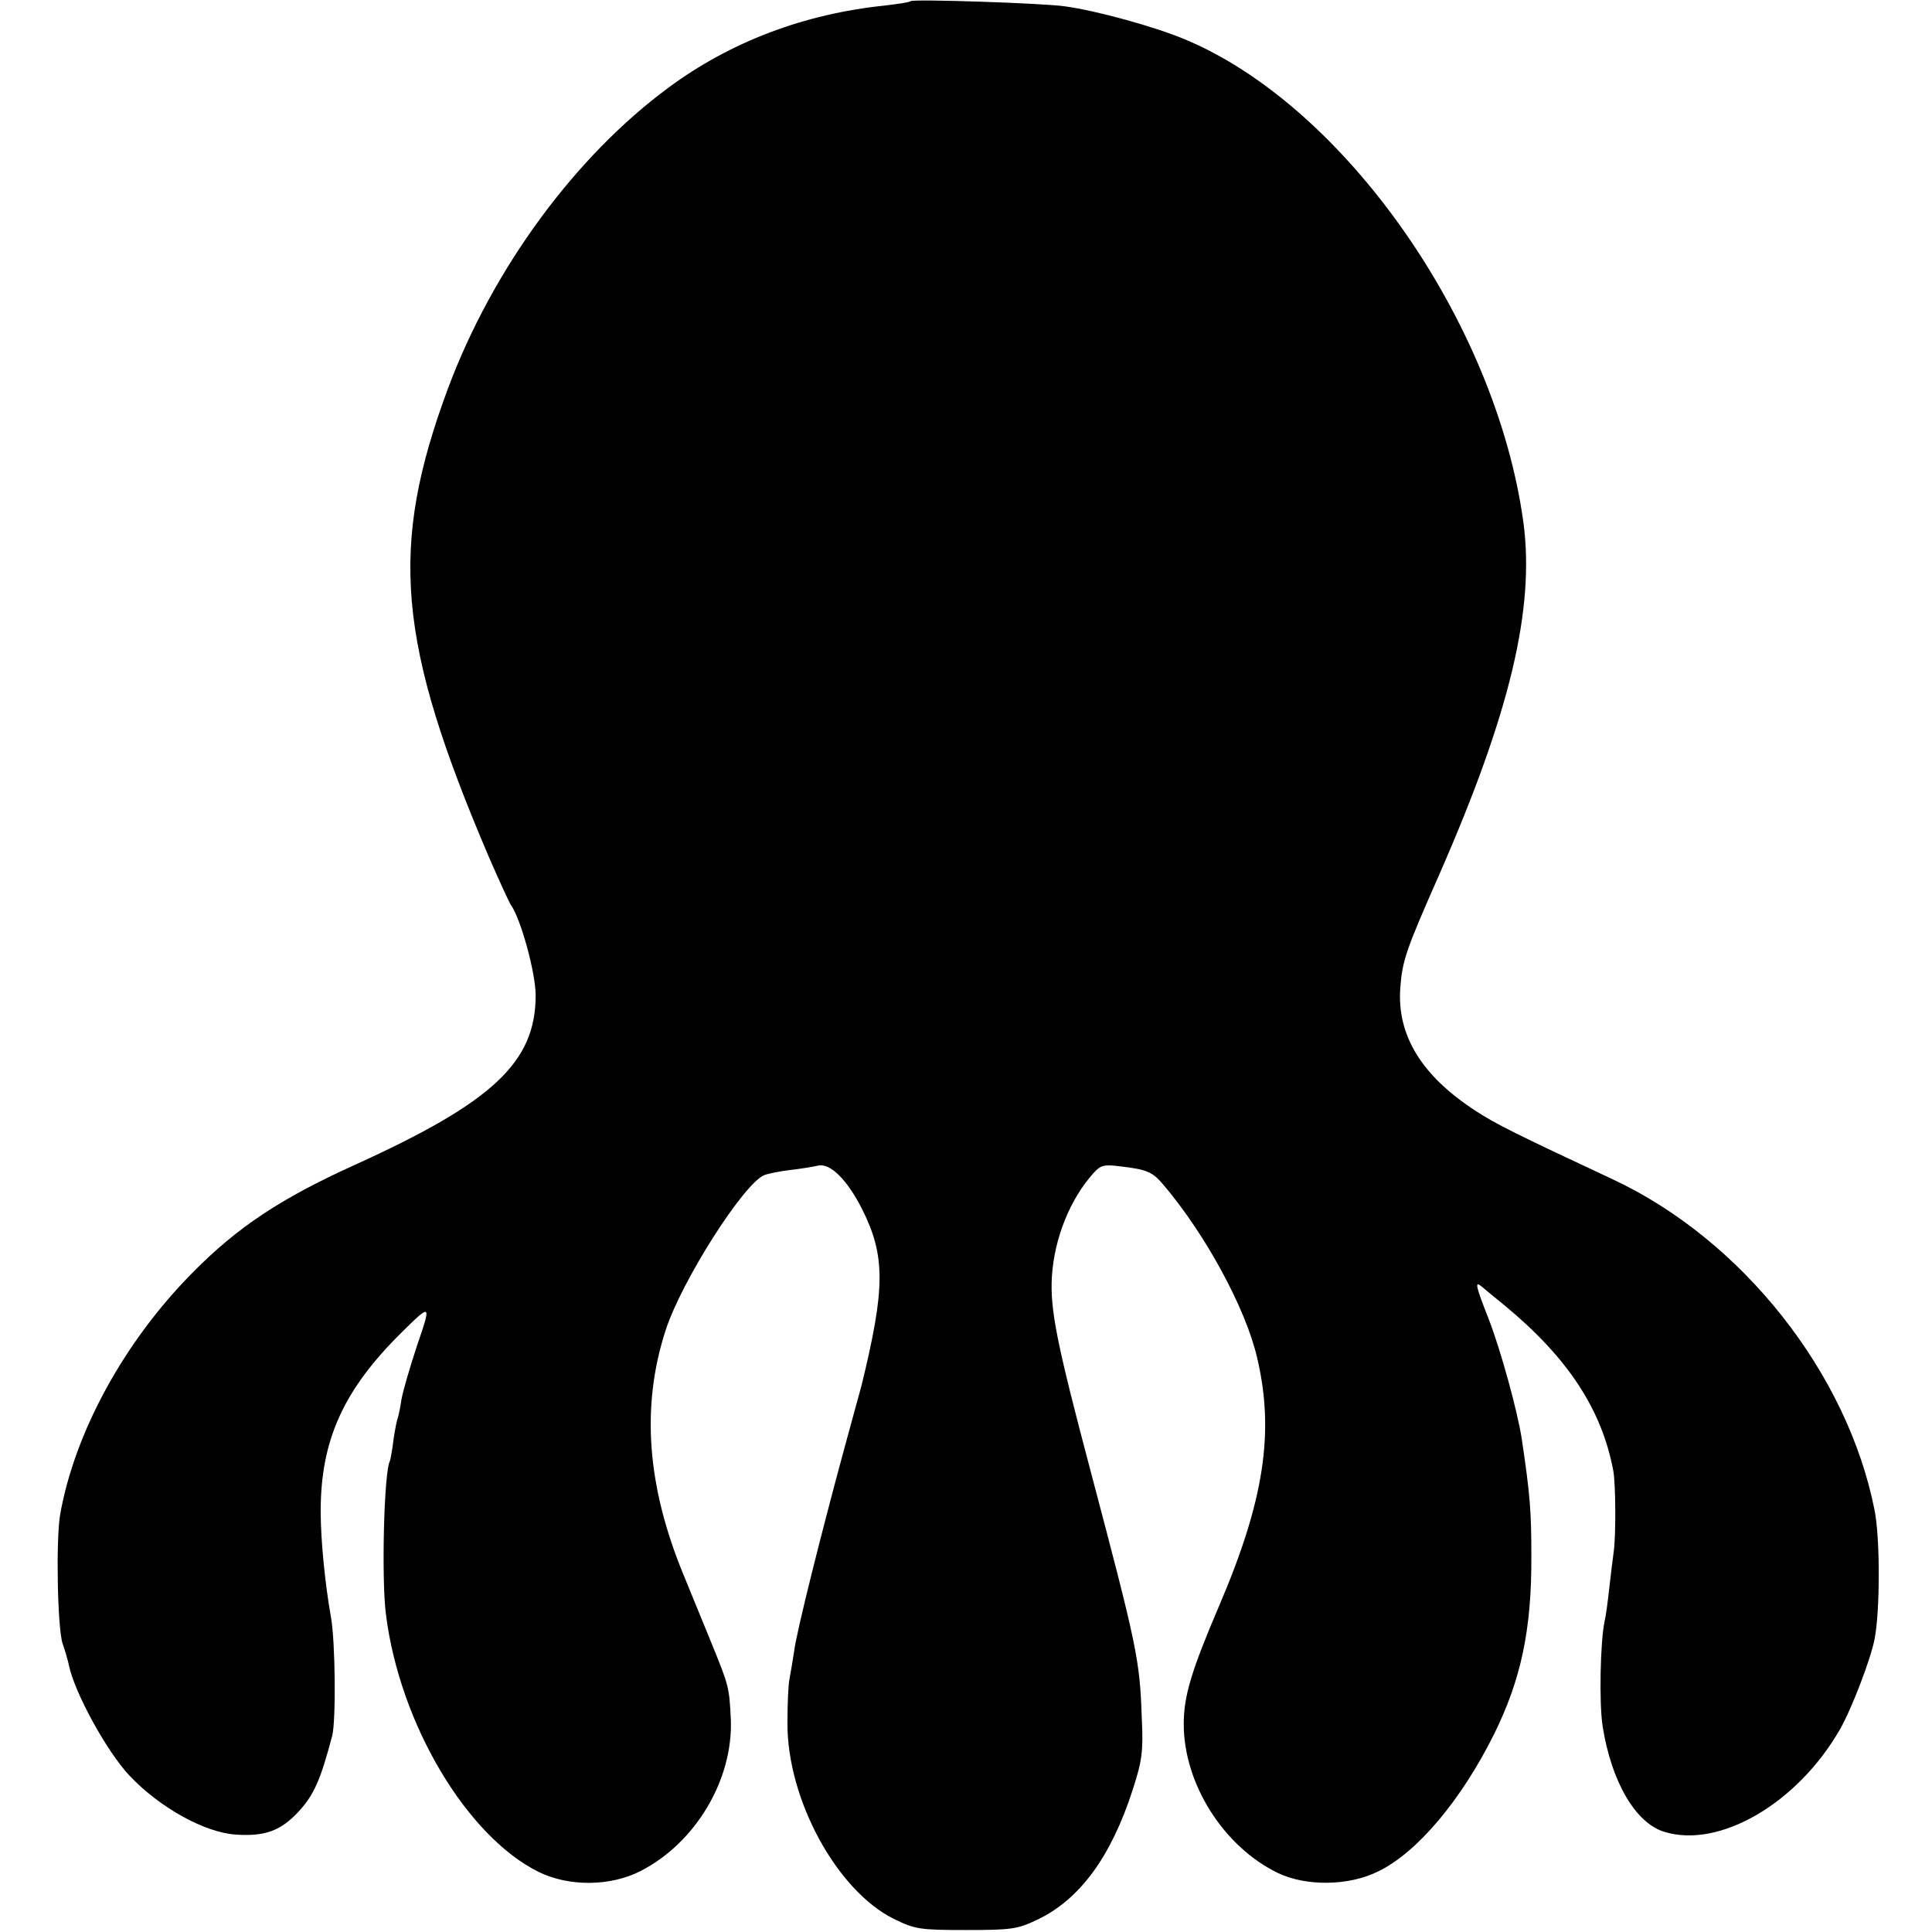
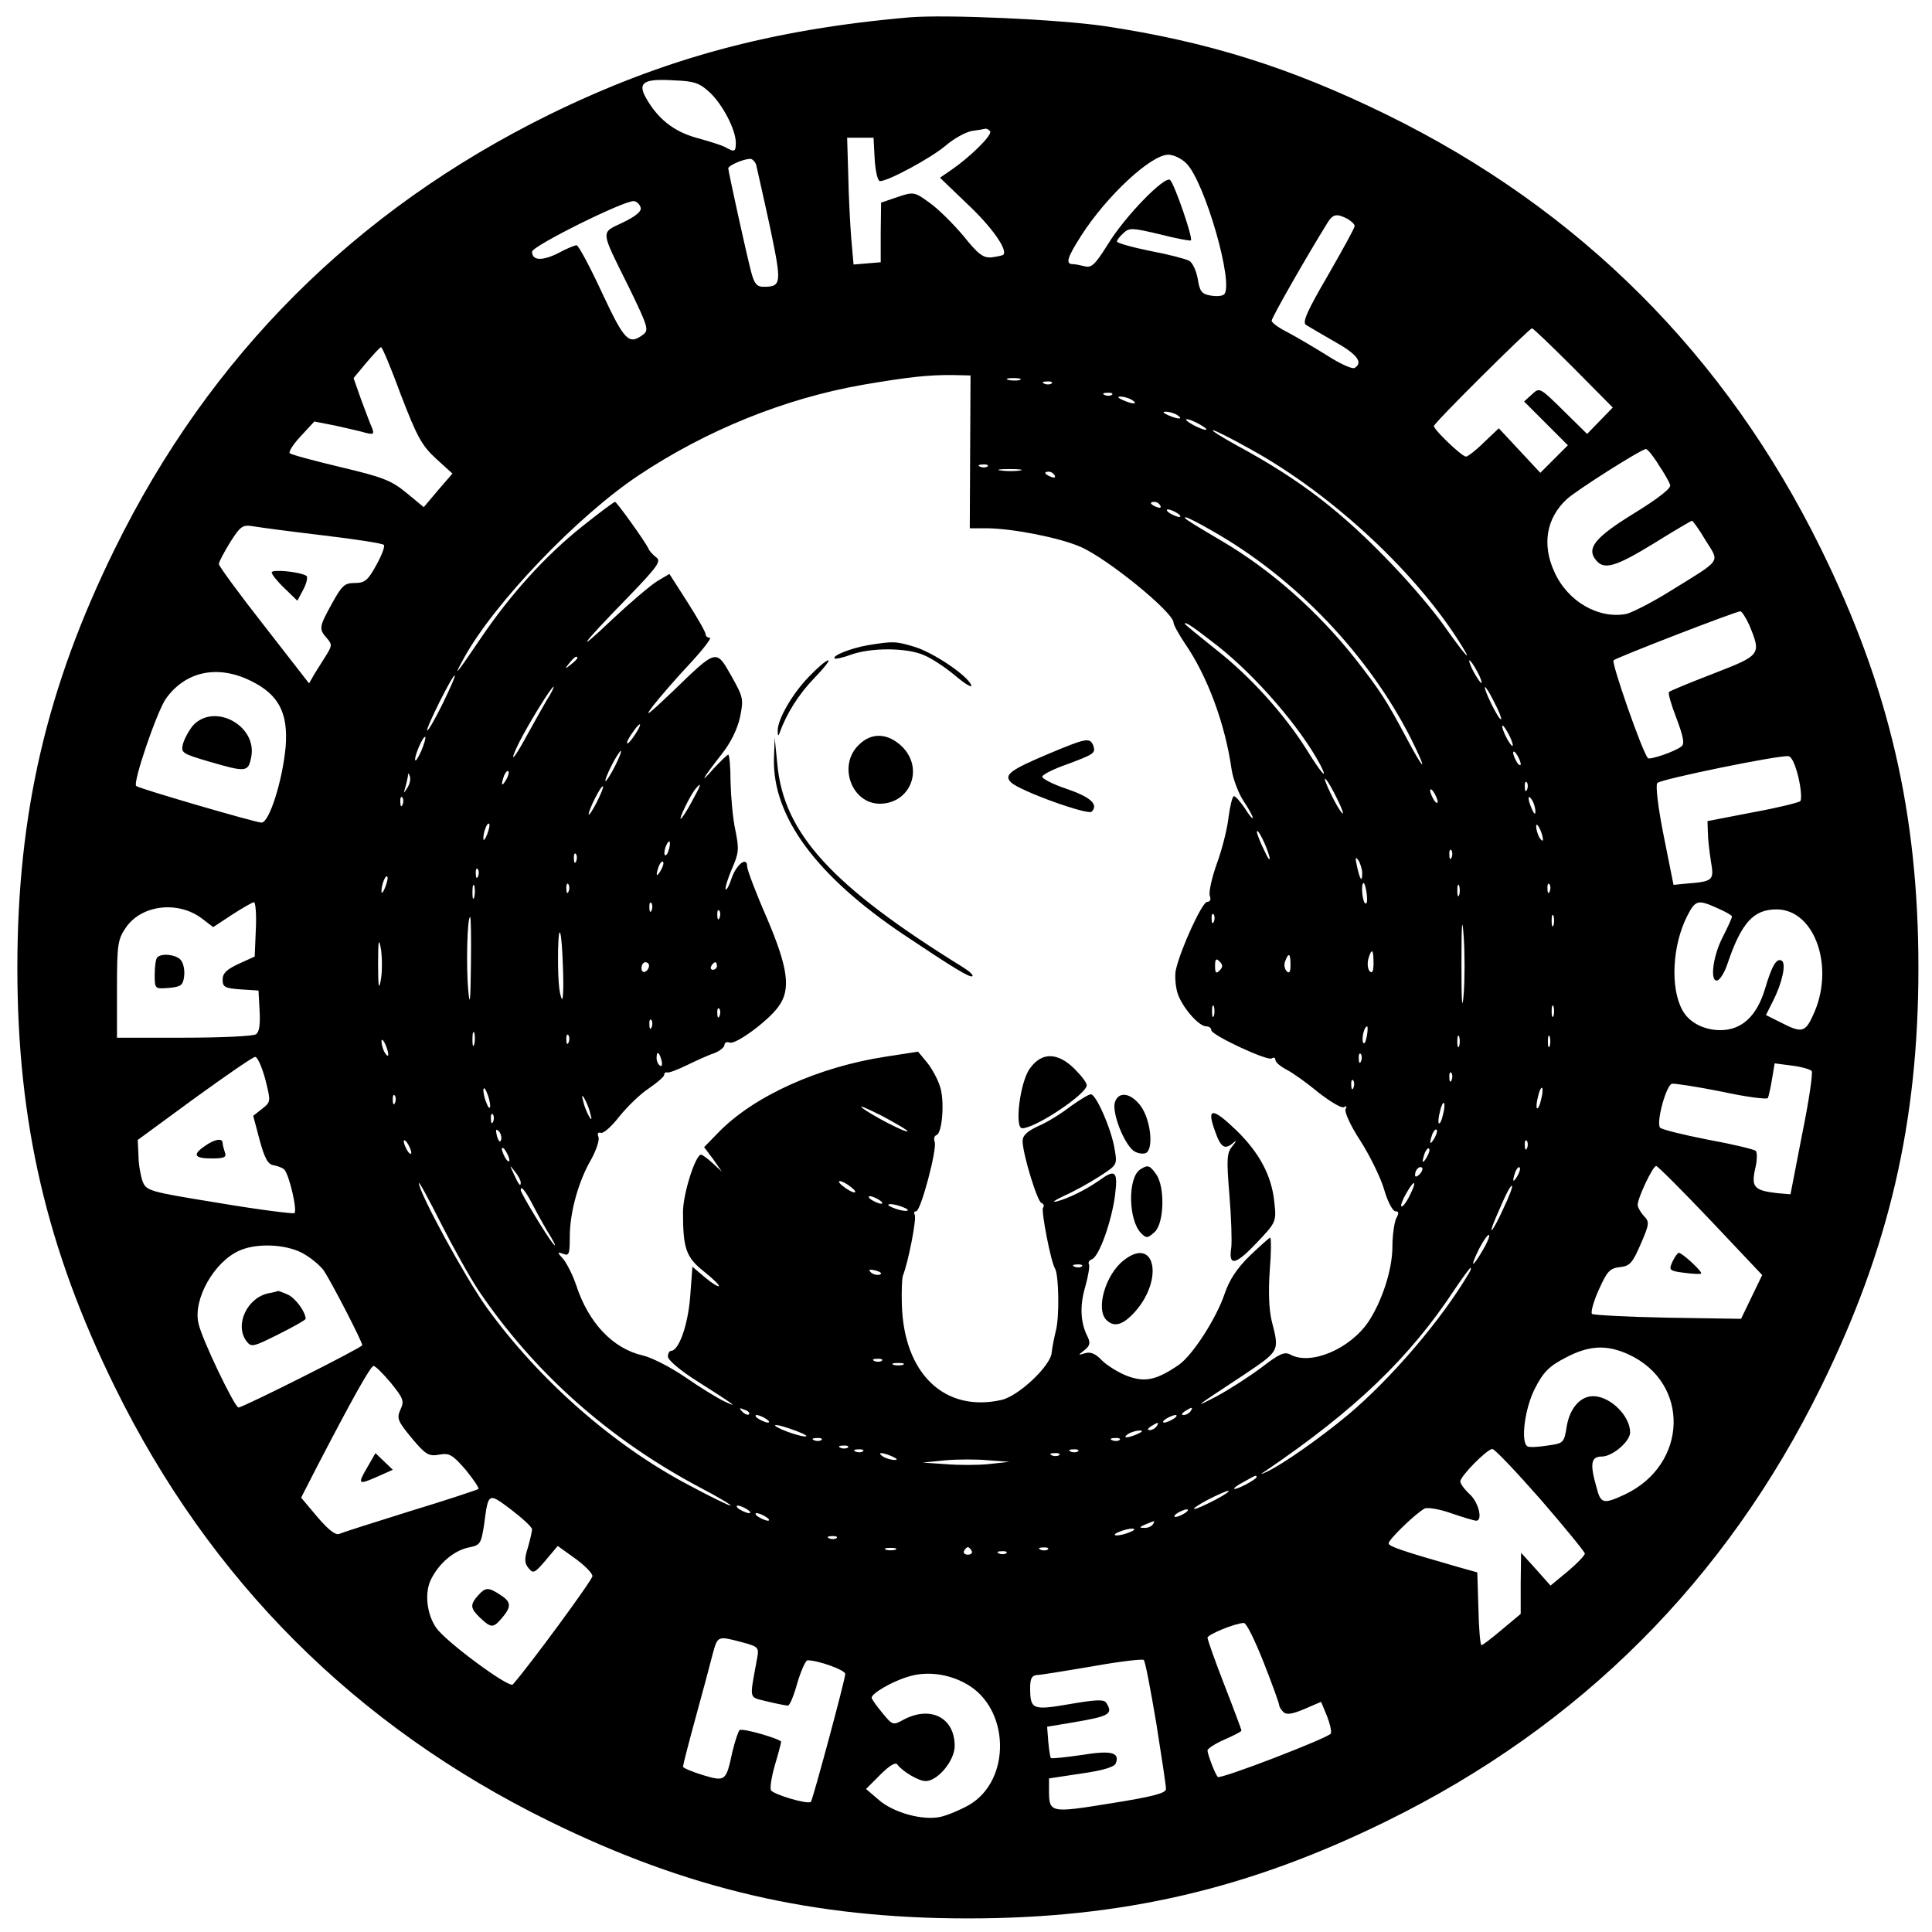
- <svg xmlns="http://www.w3.org/2000/svg" version="1.0" width="488pt" height="488pt" viewBox="0 0 488 488" preserveAspectRatio="xMidYMid meet">
-   <g transform="translate(0,488) scale(0.1,-0.1)" fill="#000000" stroke="none">
-     <path d="M2300 4877 c-3 -3 -32 -7 -65 -11 -203 -21 -389 -91 -546 -207 -236 -174 -444 -457 -557 -759 -150 -403 -129 -642 103 -1185 26 -60 51 -114 55 -120 25 -34 63 -172 63 -229 0 -169 -108 -270 -456 -428 -188 -85 -298 -158 -412 -274 -171 -173 -296 -401 -333 -609 -11 -64 -7 -286 6 -326 7 -20 14 -45 16 -55 14 -69 96 -219 154 -280 77 -81 190 -143 268 -148 74 -5 114 10 159 59 38 42 54 77 84 190 10 39 8 239 -3 300 -15 84 -26 195 -26 268 0 180 58 307 205 452 74 73 75 73 39 -32 -18 -54 -36 -116 -40 -138 -3 -22 -8 -43 -9 -46 -2 -3 -7 -28 -11 -55 -3 -27 -8 -51 -9 -54 -15 -24 -22 -300 -10 -389 35 -276 204 -559 385 -649 77 -38 182 -37 258 2 139 71 234 231 228 383 -4 82 -5 85 -49 193 -19 47 -51 124 -70 171 -93 225 -108 426 -46 618 40 125 199 374 250 393 11 4 41 10 67 13 26 3 57 8 69 11 31 6 73 -36 111 -111 59 -118 58 -200 -2 -445 -2 -8 -21 -76 -41 -150 -61 -224 -123 -472 -129 -520 -4 -25 -9 -57 -12 -72 -3 -14 -5 -64 -5 -110 -1 -193 125 -424 269 -495 53 -26 65 -28 182 -28 114 0 130 2 180 26 107 51 186 158 241 328 24 74 27 98 23 181 -5 148 -11 177 -130 627 -85 321 -102 406 -97 489 6 96 46 196 106 262 17 19 27 21 66 16 69 -8 82 -14 110 -47 106 -125 207 -311 236 -435 45 -189 18 -363 -96 -629 -70 -164 -89 -227 -89 -298 0 -151 101 -310 238 -376 71 -34 179 -33 253 4 98 47 210 180 293 347 68 138 95 264 94 450 0 112 -3 153 -24 294 -10 68 -53 225 -84 305 -33 84 -36 97 -17 81 6 -5 32 -27 57 -47 160 -132 246 -263 275 -418 6 -32 7 -163 1 -205 -2 -14 -7 -54 -11 -90 -4 -36 -9 -74 -12 -85 -11 -53 -14 -207 -5 -265 22 -140 83 -245 156 -267 139 -43 336 72 443 258 29 50 78 177 88 229 14 72 14 255 0 325 -68 346 -334 683 -661 836 -246 115 -296 140 -345 172 -138 89 -201 192 -192 312 5 68 14 95 98 285 179 408 242 672 213 890 -69 506 -452 1053 -856 1221 -77 32 -222 72 -302 83 -55 8 -384 19 -390 13z" />
+ <svg xmlns="http://www.w3.org/2000/svg" version="1.0" width="512pt" height="512pt" viewBox="0 0 512 512" preserveAspectRatio="xMidYMid meet">
+   <g transform="translate(0,512) scale(0.1,-0.1)" fill="#000000" stroke="none">
+     <path d="M2410 5074 c-367 -32 -651 -109 -955 -258 -513 -253 -899 -638 -1151 -1151 -180 -366 -258 -700 -258 -1110 0 -410 78 -744 258 -1110 252 -513 638 -899 1151 -1151 366 -180 700 -258 1110 -258 410 0 744 78 1110 258 513 252 899 638 1151 1151 180 366 258 700 258 1110 0 410 -78 744 -258 1110 -252 513 -639 900 -1151 1151 -257 126 -476 194 -749 235 -125 18 -420 31 -516 23z m-529 -199 c35 -33 68 -98 69 -132 0 -26 -3 -27 -28 -13 -9 5 -44 16 -77 25 -61 17 -104 52 -135 109 -20 38 -2 48 77 43 53 -2 67 -7 94 -32z m743 -103 c6 -10 -52 -67 -101 -101 l-32 -22 73 -70 c64 -60 107 -121 95 -134 -2 -2 -16 -5 -31 -7 -22 -2 -35 7 -75 57 -27 32 -67 72 -90 88 -40 29 -42 29 -84 15 l-44 -15 -1 -79 0 -79 -36 -3 -36 -3 -6 68 c-3 37 -7 113 -8 168 l-3 100 35 0 35 0 3 -57 c2 -32 8 -58 14 -58 22 0 135 61 174 94 22 19 53 36 70 39 16 2 32 5 36 6 4 0 9 -3 12 -7z m520 -85 c49 -49 127 -321 100 -347 -5 -5 -21 -6 -37 -3 -23 4 -28 12 -33 45 -4 21 -14 43 -23 47 -9 5 -55 17 -103 26 -49 10 -88 21 -88 25 0 4 8 14 18 23 15 14 24 13 96 -4 43 -11 80 -18 82 -16 6 6 -43 148 -55 160 -13 13 -120 -96 -166 -172 -32 -51 -42 -61 -59 -57 -12 3 -27 6 -33 6 -20 0 -15 17 22 75 67 105 185 215 231 215 14 0 35 -10 48 -23z m-1140 -4 c2 -10 19 -83 36 -162 32 -153 32 -161 -17 -161 -17 0 -24 8 -32 38 -13 49 -61 268 -61 276 0 7 38 24 57 25 6 1 14 -7 17 -16z m-306 -114 c2 -10 -15 -23 -48 -39 -59 -28 -60 -17 17 -172 51 -105 53 -113 37 -125 -38 -28 -49 -16 -109 112 -32 69 -62 125 -67 125 -5 0 -27 -9 -49 -21 -42 -21 -69 -20 -69 4 0 15 246 137 270 134 8 -1 16 -9 18 -18z m1873 -29 c10 -6 19 -14 19 -19 0 -5 -32 -63 -71 -131 -56 -96 -68 -124 -58 -131 8 -5 42 -25 77 -45 59 -33 75 -55 52 -69 -6 -4 -39 11 -73 33 -34 21 -81 49 -104 61 -24 12 -43 26 -43 31 0 8 90 166 147 258 15 25 25 27 54 12z m599 -395 l104 -105 -34 -35 -34 -35 -63 62 c-62 61 -63 62 -83 43 l-21 -19 58 -58 58 -58 -37 -37 -36 -36 -55 59 -55 59 -39 -37 c-21 -21 -43 -38 -48 -38 -11 0 -85 71 -85 81 0 8 252 258 260 259 3 0 52 -47 110 -105z m-3107 -73 c42 -109 55 -133 92 -167 l44 -40 -38 -44 -38 -45 -46 38 c-40 33 -64 42 -174 68 -71 17 -131 33 -135 37 -4 3 9 24 29 45 l36 39 56 -11 c31 -7 67 -15 80 -19 21 -5 23 -4 17 13 -5 10 -17 44 -29 75 l-20 57 34 41 c19 22 36 41 39 41 3 0 27 -57 53 -128z m1508 -149 l-1 -203 47 0 c69 -1 191 -25 246 -49 72 -31 247 -174 247 -201 0 -6 14 -31 30 -55 60 -87 107 -214 124 -335 4 -25 18 -62 31 -82 14 -21 25 -41 25 -45 0 -5 -10 7 -21 25 -12 17 -24 32 -29 32 -4 0 -10 -25 -14 -54 -3 -30 -17 -86 -31 -124 -14 -39 -22 -77 -19 -86 4 -10 1 -16 -7 -16 -13 0 -71 -126 -83 -181 -3 -14 -1 -41 4 -59 11 -37 56 -90 77 -90 7 0 13 -4 13 -10 0 -13 148 -82 160 -75 6 4 10 2 10 -4 0 -6 13 -17 30 -26 16 -8 55 -36 85 -61 31 -24 61 -42 67 -38 7 4 8 3 4 -5 -4 -6 12 -43 39 -84 25 -39 54 -98 63 -129 9 -32 23 -58 30 -58 9 0 10 -5 2 -19 -5 -11 -10 -45 -10 -75 0 -60 -27 -143 -63 -198 -49 -73 -153 -117 -207 -88 -16 9 -30 2 -77 -34 -32 -24 -85 -58 -118 -76 -66 -34 -63 -32 69 55 98 66 97 63 76 145 -7 29 -9 77 -5 133 4 48 4 87 1 87 -2 0 -27 -22 -54 -48 -34 -33 -54 -64 -66 -99 -22 -66 -85 -164 -122 -190 -60 -41 -90 -47 -138 -29 -23 9 -53 28 -66 41 -17 18 -30 23 -44 19 -20 -6 -20 -6 -2 8 14 11 16 19 9 34 -20 38 -22 83 -7 134 8 28 12 54 10 59 -3 5 0 11 8 14 19 8 52 100 61 170 8 64 1 70 -43 38 -36 -25 -81 -47 -112 -55 -14 -3 -5 3 20 15 25 11 67 34 93 51 48 31 48 31 41 72 -8 52 -49 146 -63 146 -6 0 -30 -15 -54 -32 -23 -18 -61 -42 -85 -52 -30 -14 -42 -25 -42 -40 0 -33 39 -161 50 -164 6 -2 8 -8 4 -13 -5 -9 21 -144 32 -161 10 -17 12 -129 2 -165 -5 -21 -10 -47 -11 -58 -3 -35 -88 -115 -133 -125 -151 -34 -259 70 -264 253 -1 34 0 69 3 77 14 35 37 152 31 161 -3 5 -1 9 4 9 12 0 56 165 49 184 -3 8 -1 16 5 18 15 5 22 91 9 129 -6 19 -21 47 -34 63 l-24 29 -84 -13 c-179 -27 -350 -104 -444 -200 l-39 -40 24 -32 23 -33 -25 23 c-13 12 -27 22 -30 22 -15 0 -48 -104 -48 -152 0 -97 8 -120 56 -158 24 -19 41 -36 39 -38 -2 -3 -19 8 -37 23 l-33 28 -6 -80 c-6 -75 -30 -143 -51 -143 -4 0 -8 -7 -8 -15 0 -9 33 -37 74 -63 104 -66 116 -75 76 -56 -19 9 -66 38 -105 65 -38 26 -89 52 -112 57 -78 18 -143 85 -176 186 -9 27 -25 58 -34 69 -17 19 -17 20 0 14 15 -6 17 0 17 46 0 64 23 147 57 205 13 24 22 50 19 59 -4 9 -1 13 6 11 7 -3 29 17 50 44 21 26 56 60 78 74 22 15 40 31 40 35 0 5 3 8 8 7 4 -2 27 7 52 19 25 12 57 27 73 32 15 6 27 16 27 22 0 6 6 9 14 6 15 -6 100 56 128 94 35 46 27 103 -30 237 -29 66 -52 127 -52 136 0 27 -28 6 -41 -31 -6 -19 -13 -32 -16 -30 -2 3 5 27 16 53 19 43 20 53 10 103 -7 31 -12 89 -13 129 0 39 -3 72 -6 72 -3 0 -20 -17 -39 -37 -40 -46 -29 -26 22 39 23 29 41 65 48 97 10 48 9 53 -23 110 -41 72 -38 72 -157 -43 -64 -61 -76 -70 -50 -36 19 24 63 75 98 112 35 38 58 68 52 68 -6 0 -11 4 -11 9 0 6 -22 44 -48 85 l-48 75 -32 -19 c-18 -11 -72 -57 -120 -102 -104 -99 -83 -69 43 60 78 81 88 95 74 105 -9 7 -18 17 -20 22 -7 17 -84 124 -89 125 -3 0 -42 -29 -87 -65 -98 -78 -190 -180 -268 -295 -67 -99 -77 -111 -45 -53 80 145 300 375 462 483 180 120 388 204 593 240 122 21 178 27 243 26 l44 -1 -1 -202z m132 190 c-7 -2 -21 -2 -30 0 -10 3 -4 5 12 5 17 0 24 -2 18 -5z m84 -9 c-3 -3 -12 -4 -19 -1 -8 3 -5 6 6 6 11 1 17 -2 13 -5z m160 -30 c-3 -3 -12 -4 -19 -1 -8 3 -5 6 6 6 11 1 17 -2 13 -5z m53 -14 c18 -12 2 -12 -25 0 -13 6 -15 9 -5 9 8 0 22 -4 30 -9z m120 -40 c18 -12 2 -12 -25 0 -13 6 -15 9 -5 9 8 0 22 -4 30 -9z m60 -25 c14 -8 21 -14 15 -14 -5 0 -21 6 -35 14 -14 8 -20 14 -15 14 6 0 21 -6 35 -14z m135 -66 c219 -121 445 -333 561 -524 28 -46 3 -17 -50 58 -26 37 -86 108 -134 158 -135 142 -245 227 -415 319 -40 22 -68 40 -63 40 6 0 51 -23 101 -51z m1080 -40 c15 -22 29 -47 31 -54 4 -8 -30 -35 -95 -75 -104 -64 -128 -93 -101 -125 21 -26 52 -17 153 45 53 33 99 60 101 60 2 0 19 -23 36 -52 37 -60 46 -48 -93 -134 -48 -30 -101 -57 -117 -61 -74 -14 -156 33 -191 112 -33 72 -21 142 33 192 26 24 198 133 210 133 4 0 19 -18 33 -41z m-1778 -5 c-3 -3 -12 -4 -19 -1 -8 3 -5 6 6 6 11 1 17 -2 13 -5z m86 -11 c-13 -2 -35 -2 -50 0 -16 2 -5 4 22 4 28 0 40 -2 28 -4z m92 -13 c3 -6 -1 -7 -9 -4 -18 7 -21 14 -7 14 6 0 13 -4 16 -10z m280 -80 c3 -6 -1 -7 -9 -4 -18 7 -21 14 -7 14 6 0 13 -4 16 -10z m45 -20 c8 -5 11 -10 5 -10 -5 0 -17 5 -25 10 -8 5 -10 10 -5 10 6 0 17 -5 25 -10z m91 -46 c220 -124 415 -328 528 -551 46 -92 37 -91 -12 2 -53 99 -68 123 -136 210 -100 126 -224 236 -356 313 -90 53 -101 61 -93 61 3 1 35 -15 69 -35z m-2353 -13 c84 -10 156 -21 159 -25 4 -3 -5 -27 -20 -54 -22 -40 -30 -47 -57 -47 -27 0 -34 -7 -60 -54 -35 -63 -35 -68 -14 -92 14 -16 14 -20 0 -43 -9 -14 -23 -37 -32 -51 l-15 -26 -119 153 c-66 84 -120 158 -120 163 0 6 14 32 30 58 28 44 33 47 63 42 17 -3 101 -14 185 -24z m3778 -238 c32 -78 31 -79 -95 -128 -62 -24 -116 -46 -118 -49 -3 -3 6 -34 20 -70 18 -48 22 -68 13 -74 -15 -13 -85 -37 -89 -31 -16 19 -97 253 -91 259 9 8 322 129 336 130 4 0 15 -17 24 -37z m-1410 -54 c103 -81 221 -218 273 -316 23 -45 2 -22 -36 40 -59 94 -150 195 -241 266 -45 36 -82 66 -82 68 0 7 23 -9 86 -58z m-1696 -33 c0 -2 -8 -10 -17 -17 -16 -13 -17 -12 -4 4 13 16 21 21 21 13z m2385 -36 c9 -16 13 -30 11 -30 -3 0 -12 14 -21 30 -9 17 -13 30 -11 30 3 0 12 -13 21 -30z m-3249 -25 c73 -36 98 -85 91 -174 -8 -88 -43 -201 -64 -201 -15 0 -324 90 -332 97 -10 8 55 198 79 232 53 73 138 90 226 46z m507 -60 c-20 -41 -39 -73 -41 -71 -4 5 66 146 73 146 3 0 -12 -34 -32 -75z m275 8 c-12 -21 -37 -65 -55 -98 -33 -61 -46 -71 -17 -12 26 51 85 147 91 147 2 0 -6 -17 -19 -37z m2512 -4 c12 -23 20 -43 18 -45 -3 -2 -14 17 -26 41 -27 56 -20 60 8 4z m-2276 -84 c-9 -14 -18 -25 -21 -25 -5 0 5 18 20 38 17 22 18 13 1 -13z m2325 -30 c0 -5 -6 1 -14 15 -8 14 -14 30 -14 35 0 6 6 -1 14 -15 8 -14 14 -29 14 -35z m-2893 -16 c-9 -19 -15 -29 -16 -22 0 15 22 64 27 60 2 -2 -3 -19 -11 -38z m514 -39 c-11 -22 -23 -40 -25 -40 -3 0 4 18 15 40 11 22 23 40 25 40 3 0 -4 -18 -15 -40z m2400 5 c0 -5 -5 -3 -10 5 -5 8 -10 20 -10 25 0 6 5 3 10 -5 5 -8 10 -19 10 -25z m736 -35 c7 -30 9 -58 5 -63 -4 -4 -61 -18 -127 -30 l-119 -23 1 -29 c0 -17 4 -51 8 -77 9 -52 7 -54 -69 -60 l-30 -3 -26 130 c-15 75 -22 134 -17 140 9 10 321 74 347 71 9 0 19 -23 27 -56z m-3425 -7 c-12 -20 -14 -14 -5 12 4 9 9 14 11 11 3 -2 0 -13 -6 -23z m-261 -20 c-11 -17 -11 -17 -6 0 3 10 6 24 7 30 0 9 2 9 5 0 3 -7 0 -20 -6 -30z m2479 -68 c0 -5 -11 10 -24 35 -13 25 -24 50 -24 55 0 6 11 -10 24 -35 13 -25 24 -49 24 -55z m488 63 c-3 -8 -6 -5 -6 6 -1 11 2 17 5 13 3 -3 4 -12 1 -19z m-2466 -35 c-11 -21 -20 -35 -21 -31 0 12 33 78 38 74 2 -2 -6 -21 -17 -43z m252 2 c-13 -25 -27 -45 -29 -45 -5 0 24 60 38 78 20 24 16 12 -9 -33z m1977 0 c0 -5 -5 -3 -10 5 -5 8 -10 20 -10 25 0 6 5 3 10 -5 5 -8 10 -19 10 -25z m-2743 -7 c-3 -8 -6 -5 -6 6 -1 11 2 17 5 13 3 -3 4 -12 1 -19z m3002 -18 c0 -10 -3 -8 -9 5 -12 27 -12 43 0 25 5 -8 9 -22 9 -30z m-2778 -61 c-5 -13 -10 -19 -10 -12 -1 15 10 45 15 40 3 -2 0 -15 -5 -28z m2798 -14 c0 -5 -4 -3 -9 5 -5 8 -9 22 -9 30 0 16 17 -16 18 -35z m-725 -45 c3 -14 -3 -7 -13 15 -11 22 -20 45 -20 50 0 15 26 -37 33 -65z m-1591 20 c-3 -12 -8 -19 -11 -16 -5 6 5 36 12 36 2 0 2 -9 -1 -20z m2074 -22 c-3 -8 -6 -5 -6 6 -1 11 2 17 5 13 3 -3 4 -12 1 -19z m-2320 -10 c-3 -8 -6 -5 -6 6 -1 11 2 17 5 13 3 -3 4 -12 1 -19z m2083 -32 c0 -26 -6 -18 -14 19 -5 22 -4 26 4 15 5 -8 10 -24 10 -34z m-1859 7 c-12 -20 -14 -14 -5 12 4 9 9 14 11 11 3 -2 0 -13 -6 -23z m-484 -15 c-3 -8 -6 -5 -6 6 -1 11 2 17 5 13 3 -3 4 -12 1 -19z m-246 -29 c-5 -13 -10 -19 -10 -12 -1 15 10 45 15 40 3 -2 0 -15 -5 -28z m236 -26 c-3 -10 -5 -4 -5 12 0 17 2 24 5 18 2 -7 2 -21 0 -30z m250 15 c-3 -8 -6 -5 -6 6 -1 11 2 17 5 13 3 -3 4 -12 1 -19z m2115 -7 c2 -17 1 -28 -4 -25 -8 5 -12 54 -4 54 2 0 6 -13 8 -29z m245 -3 c-3 -7 -5 -2 -5 12 0 14 2 19 5 13 2 -7 2 -19 0 -25z m240 10 c-3 -8 -6 -5 -6 6 -1 11 2 17 5 13 3 -3 4 -12 1 -19z m-3429 -100 l-3 -73 -42 -19 c-32 -15 -43 -25 -43 -42 0 -20 6 -23 48 -26 l47 -3 3 -54 c2 -37 -1 -57 -10 -62 -7 -5 -93 -9 -190 -9 l-178 0 0 129 c0 117 2 131 23 162 41 61 138 73 202 25 l30 -23 50 33 c28 18 54 33 58 33 4 1 7 -32 5 -71z m1049 50 c-3 -8 -6 -5 -6 6 -1 11 2 17 5 13 3 -3 4 -12 1 -19z m2825 5 c21 -9 38 -19 38 -22 0 -3 -11 -28 -25 -55 -27 -53 -34 -121 -13 -114 7 3 19 22 26 44 37 109 69 144 130 144 103 0 156 -157 96 -282 -20 -44 -30 -46 -84 -18 l-40 20 19 38 c24 47 35 98 23 106 -14 8 -26 -12 -45 -76 -22 -72 -62 -108 -118 -108 -44 0 -84 21 -101 54 -32 59 -26 171 13 248 22 43 28 45 81 21z m-2645 -25 c-3 -8 -6 -5 -6 6 -1 11 2 17 5 13 3 -3 4 -12 1 -19z m1972 -201 c-4 -50 -6 -27 -6 78 0 112 2 130 6 72 3 -43 3 -111 0 -150z m-662 191 c-3 -8 -6 -5 -6 6 -1 11 2 17 5 13 3 -3 4 -12 1 -19z m900 -10 c-3 -7 -5 -2 -5 12 0 14 2 19 5 13 2 -7 2 -19 0 -25z m-2869 -105 c-1 -96 -3 -113 -7 -68 -6 61 -3 195 5 195 2 0 3 -57 2 -127z m244 -10 c2 -51 0 -87 -3 -80 -8 14 -11 60 -10 131 2 80 10 48 13 -51z m-483 -31 c-5 -28 -7 -16 -7 43 0 66 2 72 8 37 3 -24 3 -60 -1 -80z m2631 46 c0 -21 -3 -29 -10 -22 -5 5 -7 19 -4 32 9 31 14 27 14 -10z m-220 -5 c0 -19 -3 -24 -10 -17 -6 6 -8 18 -4 27 9 24 14 21 14 -10z m-188 -15 c-9 -9 -12 -7 -12 12 0 19 3 21 12 12 9 -9 9 -15 0 -24z m-1512 13 c0 -6 -4 -13 -10 -16 -5 -3 -10 1 -10 9 0 9 5 16 10 16 6 0 10 -4 10 -9z m180 -1 c0 -5 -5 -10 -11 -10 -5 0 -7 5 -4 10 3 6 8 10 11 10 2 0 4 -4 4 -10z m1317 -132 c-3 -7 -5 -2 -5 12 0 14 2 19 5 13 2 -7 2 -19 0 -25z m900 0 c-3 -7 -5 -2 -5 12 0 14 2 19 5 13 2 -7 2 -19 0 -25z m-2210 0 c-3 -8 -6 -5 -6 6 -1 11 2 17 5 13 3 -3 4 -12 1 -19z m-180 -30 c-3 -8 -6 -5 -6 6 -1 11 2 17 5 13 3 -3 4 -12 1 -19z m1895 -25 c-3 -16 -7 -22 -10 -15 -4 13 4 42 11 42 2 0 2 -12 -1 -27z m-2365 -20 c-3 -10 -5 -4 -5 12 0 17 2 24 5 18 2 -7 2 -21 0 -30z m250 5 c-3 -8 -6 -5 -6 6 -1 11 2 17 5 13 3 -3 4 -12 1 -19z m2360 -10 c-3 -7 -5 -2 -5 12 0 14 2 19 5 13 2 -7 2 -19 0 -25z m240 0 c-3 -7 -5 -2 -5 12 0 14 2 19 5 13 2 -7 2 -19 0 -25z m-3078 -23 c0 -5 -4 -3 -9 5 -5 8 -9 22 -9 30 0 16 17 -16 18 -35z m724 -15 c3 -11 1 -18 -4 -14 -5 3 -9 12 -9 20 0 20 7 17 13 -6z m1854 -2 c-3 -8 -6 -5 -6 6 -1 11 2 17 5 13 3 -3 4 -12 1 -19z m-2904 -48 c15 -60 15 -60 -9 -79 l-23 -18 17 -64 c13 -48 22 -65 37 -67 11 -2 24 -7 28 -11 13 -12 36 -110 27 -116 -4 -2 -94 9 -200 27 -185 30 -192 32 -202 57 -5 14 -11 45 -11 68 l-2 42 150 110 c83 60 155 110 161 110 6 1 18 -26 27 -59z m4098 22 c4 -4 -7 -79 -25 -167 l-31 -160 -35 3 c-61 7 -69 16 -59 63 6 23 6 45 2 49 -4 4 -62 18 -128 30 -66 13 -123 27 -126 32 -10 16 17 113 32 116 8 1 67 -8 132 -21 64 -14 119 -21 122 -17 2 4 7 26 11 50 l7 42 46 -6 c25 -3 48 -10 52 -14z m-954 -24 c-3 -8 -6 -5 -6 6 -1 11 2 17 5 13 3 -3 4 -12 1 -19z m-260 -20 c-3 -8 -6 -5 -6 6 -1 11 2 17 5 13 3 -3 4 -12 1 -19z m-2288 -48 c0 -9 -4 -8 -9 5 -5 11 -9 27 -9 35 0 9 4 8 9 -5 5 -11 9 -27 9 -35z m2785 16 c-3 -15 -8 -25 -11 -23 -2 3 -1 17 3 31 3 15 8 25 11 23 2 -3 1 -17 -3 -31z m-3037 -8 c-3 -8 -6 -5 -6 6 -1 11 2 17 5 13 3 -3 4 -12 1 -19z m517 -28 c5 -17 4 -20 -2 -10 -5 8 -13 26 -16 40 -5 17 -4 20 2 10 5 -8 13 -26 16 -40z m841 -48 c-4 -5 -96 43 -120 62 -11 9 12 -1 52 -21 39 -21 70 -39 68 -41z m1419 44 c-3 -15 -8 -25 -11 -23 -2 3 -1 17 3 31 3 15 8 25 11 23 2 -3 1 -17 -3 -31z m-2517 -18 c-3 -8 -6 -5 -6 6 -1 11 2 17 5 13 3 -3 4 -12 1 -19z m21 -49 c-3 -8 -7 -3 -11 10 -4 17 -3 21 5 13 5 -5 8 -16 6 -23z m2473 4 c-12 -20 -14 -14 -5 12 4 9 9 14 11 11 3 -2 0 -13 -6 -23z m-2711 -38 c0 -5 -5 -3 -10 5 -5 8 -10 20 -10 25 0 6 5 3 10 -5 5 -8 10 -19 10 -25z m2957 13 c-3 -8 -6 -5 -6 6 -1 11 2 17 5 13 3 -3 4 -12 1 -19z m-2697 -33 c0 -5 -5 -3 -10 5 -5 8 -10 20 -10 25 0 6 5 3 10 -5 5 -8 10 -19 10 -25z m2431 8 c-12 -20 -14 -14 -5 12 4 9 9 14 11 11 3 -2 0 -13 -6 -23z m-2401 -67 c0 -12 -5 -7 -19 24 -11 24 -11 24 3 6 9 -11 16 -24 16 -30z m2382 22 c-7 -7 -12 -8 -12 -2 0 14 12 26 19 19 2 -3 -1 -11 -7 -17z m259 -5 c-12 -20 -14 -14 -5 12 4 9 9 14 11 11 3 -2 0 -13 -6 -23z m512 -117 l137 -145 -28 -58 -28 -58 -194 3 c-107 2 -198 7 -201 10 -4 4 4 33 18 64 22 49 29 57 56 60 26 3 33 10 55 61 23 53 24 59 8 75 -9 10 -16 23 -16 29 0 18 40 103 49 103 4 0 69 -65 144 -144z m-3264 -187 c147 -217 345 -393 586 -521 50 -26 86 -48 81 -48 -5 0 -54 24 -108 53 -201 105 -400 280 -539 473 -57 80 -179 304 -179 329 0 5 26 -42 58 -106 32 -63 77 -144 101 -180z m985 276 c11 -8 16 -15 10 -15 -5 0 -18 7 -28 15 -11 8 -16 15 -10 15 5 0 18 -7 28 -15z m1481 -25 c-9 -18 -19 -30 -21 -27 -3 2 3 18 13 35 23 40 29 33 8 -8z m249 -33 c-27 -60 -44 -80 -20 -24 26 61 39 87 43 84 2 -2 -8 -29 -23 -60z m-2570 6 c14 -27 35 -64 47 -83 11 -19 13 -26 4 -15 -17 21 -85 133 -85 141 0 14 13 -2 34 -43z m916 17 c8 -5 11 -10 5 -10 -5 0 -17 5 -25 10 -8 5 -10 10 -5 10 6 0 17 -5 25 -10z m65 -20 c13 -5 14 -9 5 -9 -8 0 -24 4 -35 9 -13 5 -14 9 -5 9 8 0 24 -4 35 -9z m1534 -114 c-29 -49 -34 -46 -9 5 12 23 24 39 26 36 3 -2 -5 -21 -17 -41z m-3129 -6 c21 -11 47 -32 58 -47 19 -28 102 -188 102 -198 0 -6 -316 -165 -328 -165 -10 0 -98 183 -106 223 -15 64 42 164 109 193 45 20 120 17 165 -6z m2067 -36 c-3 -3 -12 -4 -19 -1 -8 3 -5 6 6 6 11 1 17 -2 13 -5z m-536 -22 c-7 -2 -18 1 -23 6 -8 8 -4 9 13 5 13 -4 18 -8 10 -11z m1563 6 c-73 -125 -208 -282 -321 -377 -77 -64 -172 -130 -213 -150 -21 -10 -22 -9 -6 1 237 161 382 300 501 481 21 31 40 57 42 57 2 0 1 -6 -3 -12z m421 -217 c165 -75 159 -293 -10 -372 -56 -26 -63 -24 -74 19 -18 63 -15 82 14 82 28 0 75 40 75 64 0 44 -53 96 -98 96 -34 0 -62 -32 -70 -80 -7 -44 -8 -45 -52 -51 -25 -4 -48 -5 -52 -2 -19 11 -7 102 20 154 22 43 38 59 81 81 62 33 109 35 166 9z m-1978 -17 c-3 -3 -12 -4 -19 -1 -8 3 -5 6 6 6 11 1 17 -2 13 -5z m56 -11 c-7 -2 -19 -2 -25 0 -7 3 -2 5 12 5 14 0 19 -2 13 -5z m-1357 -48 c33 -41 36 -48 25 -71 -10 -23 -7 -30 30 -75 37 -44 45 -49 73 -44 27 5 35 0 70 -40 21 -26 36 -48 34 -51 -3 -2 -83 -29 -179 -58 -96 -30 -181 -57 -190 -61 -10 -4 -29 11 -58 45 l-43 51 42 82 c93 179 142 267 150 267 5 0 25 -20 46 -45z m949 -83 c-3 -3 -11 0 -18 7 -9 10 -8 11 6 5 10 -3 15 -9 12 -12z m1170 8 c-3 -5 -12 -10 -18 -10 -7 0 -6 4 3 10 19 12 23 12 15 0z m-1125 -20 c8 -5 11 -10 5 -10 -5 0 -17 5 -25 10 -8 5 -10 10 -5 10 6 0 17 -5 25 -10z m1080 0 c-8 -5 -19 -10 -25 -10 -5 0 -3 5 5 10 8 5 20 10 25 10 6 0 3 -5 -5 -10z m-973 -46 c-5 -5 -69 16 -82 27 -5 5 12 2 38 -7 27 -9 46 -18 44 -20z m928 26 c-3 -5 -12 -10 -18 -10 -7 0 -6 4 3 10 19 12 23 12 15 0z m-50 -20 c-27 -12 -43 -12 -25 0 8 5 22 9 30 9 10 0 8 -3 -5 -9z m-838 -16 c-3 -3 -12 -4 -19 -1 -8 3 -5 6 6 6 11 1 17 -2 13 -5z m790 0 c-3 -3 -12 -4 -19 -1 -8 3 -5 6 6 6 11 1 17 -2 13 -5z m-720 -20 c-3 -3 -12 -4 -19 -1 -8 3 -5 6 6 6 11 1 17 -2 13 -5z m40 -10 c-3 -3 -12 -4 -19 -1 -8 3 -5 6 6 6 11 1 17 -2 13 -5z m570 0 c-3 -3 -12 -4 -19 -1 -8 3 -5 6 6 6 11 1 17 -2 13 -5z m1226 -128 c64 -74 117 -139 117 -143 0 -5 -20 -26 -45 -47 l-46 -38 -39 44 -39 43 -1 -81 0 -81 -49 -41 c-27 -23 -52 -42 -55 -42 -3 0 -7 43 -8 96 l-3 97 -50 14 c-150 43 -185 55 -185 63 0 10 70 78 95 92 7 4 39 -1 70 -12 32 -11 62 -20 67 -20 18 0 7 48 -17 70 -14 13 -25 28 -25 34 0 14 71 86 85 86 6 0 63 -60 128 -134z m-1718 114 c13 -6 15 -9 5 -9 -8 0 -22 4 -30 9 -18 12 -2 12 25 0z m442 4 c-3 -3 -12 -4 -19 -1 -8 3 -5 6 6 6 11 1 17 -2 13 -5z m-187 -24 c-30 -3 -82 -3 -115 0 l-60 4 60 6 c33 3 85 3 115 0 l55 -4 -55 -6z m710 -35 c0 -2 -13 -11 -30 -20 -38 -19 -40 -11 -2 9 31 17 32 18 32 11z m-110 -60 c-25 -13 -49 -24 -55 -24 -5 0 10 11 35 24 25 13 50 24 55 24 6 0 -10 -11 -35 -24z m-1810 -78 c0 -5 -5 -27 -11 -48 -10 -31 -9 -42 2 -55 12 -15 16 -13 45 21 l32 38 46 -33 c25 -18 46 -39 46 -47 0 -10 -169 -240 -211 -287 -9 -11 -176 112 -203 150 -25 36 -32 94 -13 130 22 43 61 75 99 83 31 6 33 10 41 61 11 86 11 85 72 39 30 -23 55 -46 55 -52z m570 53 c8 -5 11 -10 5 -10 -5 0 -17 5 -25 10 -8 5 -10 10 -5 10 6 0 17 -5 25 -10z m1160 -10 c-8 -5 -19 -10 -25 -10 -5 0 -3 5 5 10 8 5 20 10 25 10 6 0 3 -5 -5 -10z m-1110 -10 c8 -5 11 -10 5 -10 -5 0 -17 5 -25 10 -8 5 -10 10 -5 10 6 0 17 -5 25 -10z m1025 -20 c-3 -5 -14 -10 -23 -9 -14 0 -13 2 3 9 27 11 27 11 20 0z m-60 -20 c-11 -5 -27 -9 -35 -9 -9 0 -8 4 5 9 11 5 27 9 35 9 9 0 8 -4 -5 -9z m-778 -16 c-3 -3 -12 -4 -19 -1 -8 3 -5 6 6 6 11 1 17 -2 13 -5z m156 -31 c-7 -2 -19 -2 -25 0 -7 3 -2 5 12 5 14 0 19 -2 13 -5z m202 -3 c3 -5 -1 -10 -10 -10 -9 0 -13 5 -10 10 3 6 8 10 10 10 2 0 7 -4 10 -10z m202 4 c-3 -3 -12 -4 -19 -1 -8 3 -5 6 6 6 11 1 17 -2 13 -5z m-110 -10 c-3 -3 -12 -4 -19 -1 -8 3 -5 6 6 6 11 1 17 -2 13 -5z m682 -290 c23 -58 41 -109 41 -113 0 -4 5 -12 11 -18 8 -8 23 -6 56 8 l44 19 15 -36 c8 -20 13 -41 11 -48 -5 -11 -295 -123 -300 -115 -8 10 -27 61 -27 70 0 5 20 18 45 29 25 11 45 21 45 24 0 2 -20 56 -45 120 -25 64 -45 121 -45 126 0 8 72 38 96 39 7 1 30 -47 53 -105z m-1383 54 c45 -12 46 -14 40 -45 -20 -111 -23 -99 27 -112 25 -6 50 -11 55 -11 5 0 16 27 25 60 10 33 22 60 27 60 29 0 100 -26 100 -36 0 -15 -86 -333 -91 -339 -8 -8 -101 20 -106 31 -3 7 2 37 11 68 9 30 16 57 16 60 0 7 -101 37 -110 31 -3 -2 -12 -28 -19 -57 -17 -79 -18 -80 -79 -62 -29 9 -52 19 -52 22 0 4 15 63 34 132 19 69 39 144 45 168 13 47 13 47 77 30z m1098 -213 c14 -88 26 -167 26 -176 0 -11 -33 -20 -146 -38 -161 -26 -164 -26 -164 35 l0 31 86 13 c56 8 87 17 91 27 11 29 -12 35 -91 22 -42 -6 -78 -10 -81 -8 -2 2 -5 22 -7 44 l-3 39 72 12 c94 16 103 22 85 51 -6 10 -27 9 -97 -3 -99 -17 -105 -15 -105 44 0 24 5 32 18 33 9 0 76 11 147 23 72 13 133 20 136 17 4 -3 18 -78 33 -166z m-504 103 c117 -64 121 -257 7 -322 -23 -13 -57 -27 -75 -31 -47 -10 -124 11 -163 45 l-34 29 38 38 c23 23 40 34 45 27 13 -18 56 -44 75 -44 32 0 77 54 77 93 0 74 -62 107 -133 71 -31 -17 -31 -17 -59 17 -15 18 -28 36 -28 40 0 11 52 42 95 55 48 16 107 9 155 -18z" />
+     <path d="M2299 3410 c-45 -8 -95 -28 -87 -35 2 -2 22 2 43 10 53 19 147 19 193 -1 20 -8 58 -33 84 -55 26 -22 45 -33 42 -25 -10 26 -101 87 -151 102 -50 15 -56 15 -124 4z" />
+     <path d="M2144 3327 c-45 -46 -84 -115 -83 -144 0 -14 2 -15 6 -3 17 48 50 101 91 143 25 26 42 47 37 47 -6 0 -29 -20 -51 -43z" />
+     <path d="M2275 3145 c-55 -54 -18 -155 57 -155 81 1 117 93 59 151 -38 37 -82 39 -116 4z" />
+     <path d="M2051 3108 c-3 -153 113 -310 344 -465 133 -89 176 -115 182 -110 3 3 -8 13 -24 23 -349 216 -476 355 -493 539 l-7 70 -2 -57z" />
+     <path d="M2778 3122 c-102 -43 -119 -56 -98 -76 25 -23 203 -87 213 -77 19 19 -3 39 -68 61 -36 12 -64 27 -63 32 2 6 32 21 67 33 72 27 75 29 68 50 -9 21 -19 19 -119 -23z" />
+     <path d="M2729 2288 c-26 -36 -41 -158 -20 -158 35 0 171 91 171 114 0 7 -15 26 -33 44 -45 44 -87 44 -118 0z" />
+     <path d="M2954 2197 c-6 -28 23 -104 49 -126 9 -7 24 -10 33 -7 22 9 14 88 -13 125 -27 36 -60 40 -69 8z" />
+     <path d="M3219 2125 c16 -47 27 -54 51 -32 8 6 6 2 -3 -9 -16 -19 -17 -33 -9 -130 5 -60 7 -123 5 -140 -8 -51 11 -47 67 12 52 55 53 56 47 109 -7 69 -39 129 -99 188 -64 62 -81 63 -59 2z" />
+     <path d="M3022 2021 c-34 -21 -32 -135 2 -169 14 -14 17 -14 36 3 25 23 28 119 4 153 -17 24 -22 26 -42 13z" />
+     <path d="M2978 1780 c-48 -37 -75 -129 -46 -158 21 -21 45 -13 77 23 76 87 51 200 -31 135z" />
+     <path d="M720 3603 c0 -5 15 -24 34 -42 l34 -33 16 30 c9 17 12 33 8 36 -18 11 -92 18 -92 9z" />
+     <path d="M512 3198 c-11 -13 -23 -35 -27 -49 -6 -24 -3 -26 68 -47 100 -29 105 -29 113 13 15 82 -97 143 -154 83z" />
+     <path d="M417 2583 c-4 -3 -7 -24 -7 -45 0 -39 0 -39 38 -36 32 3 37 7 40 31 2 16 -2 35 -9 43 -12 14 -50 19 -62 7z" />
+     <path d="M543 2083 c-34 -23 -28 -33 18 -33 33 0 40 3 35 16 -3 9 -6 20 -6 25 0 14 -22 10 -47 -8z" />
+     <path d="M4432 1776 c-10 -22 -8 -24 31 -29 23 -3 43 -4 45 -2 5 4 -49 54 -59 55 -3 0 -11 -11 -17 -24z" />
+     <path d="M713 1693 c-58 -11 -92 -84 -60 -127 13 -17 17 -16 85 18 40 20 72 38 72 41 0 18 -27 55 -47 64 -13 6 -25 10 -26 10 -1 -1 -12 -4 -24 -6z" />
+     <path d="M972 1229 c-25 -43 -23 -45 31 -21 l38 17 -23 22 -23 22 -23 -40z" />
+     <path d="M1267 892 c-22 -25 -21 -34 6 -60 29 -27 34 -27 58 1 25 30 24 42 -6 61 -31 20 -38 20 -58 -2z" />
  </g>
</svg>
